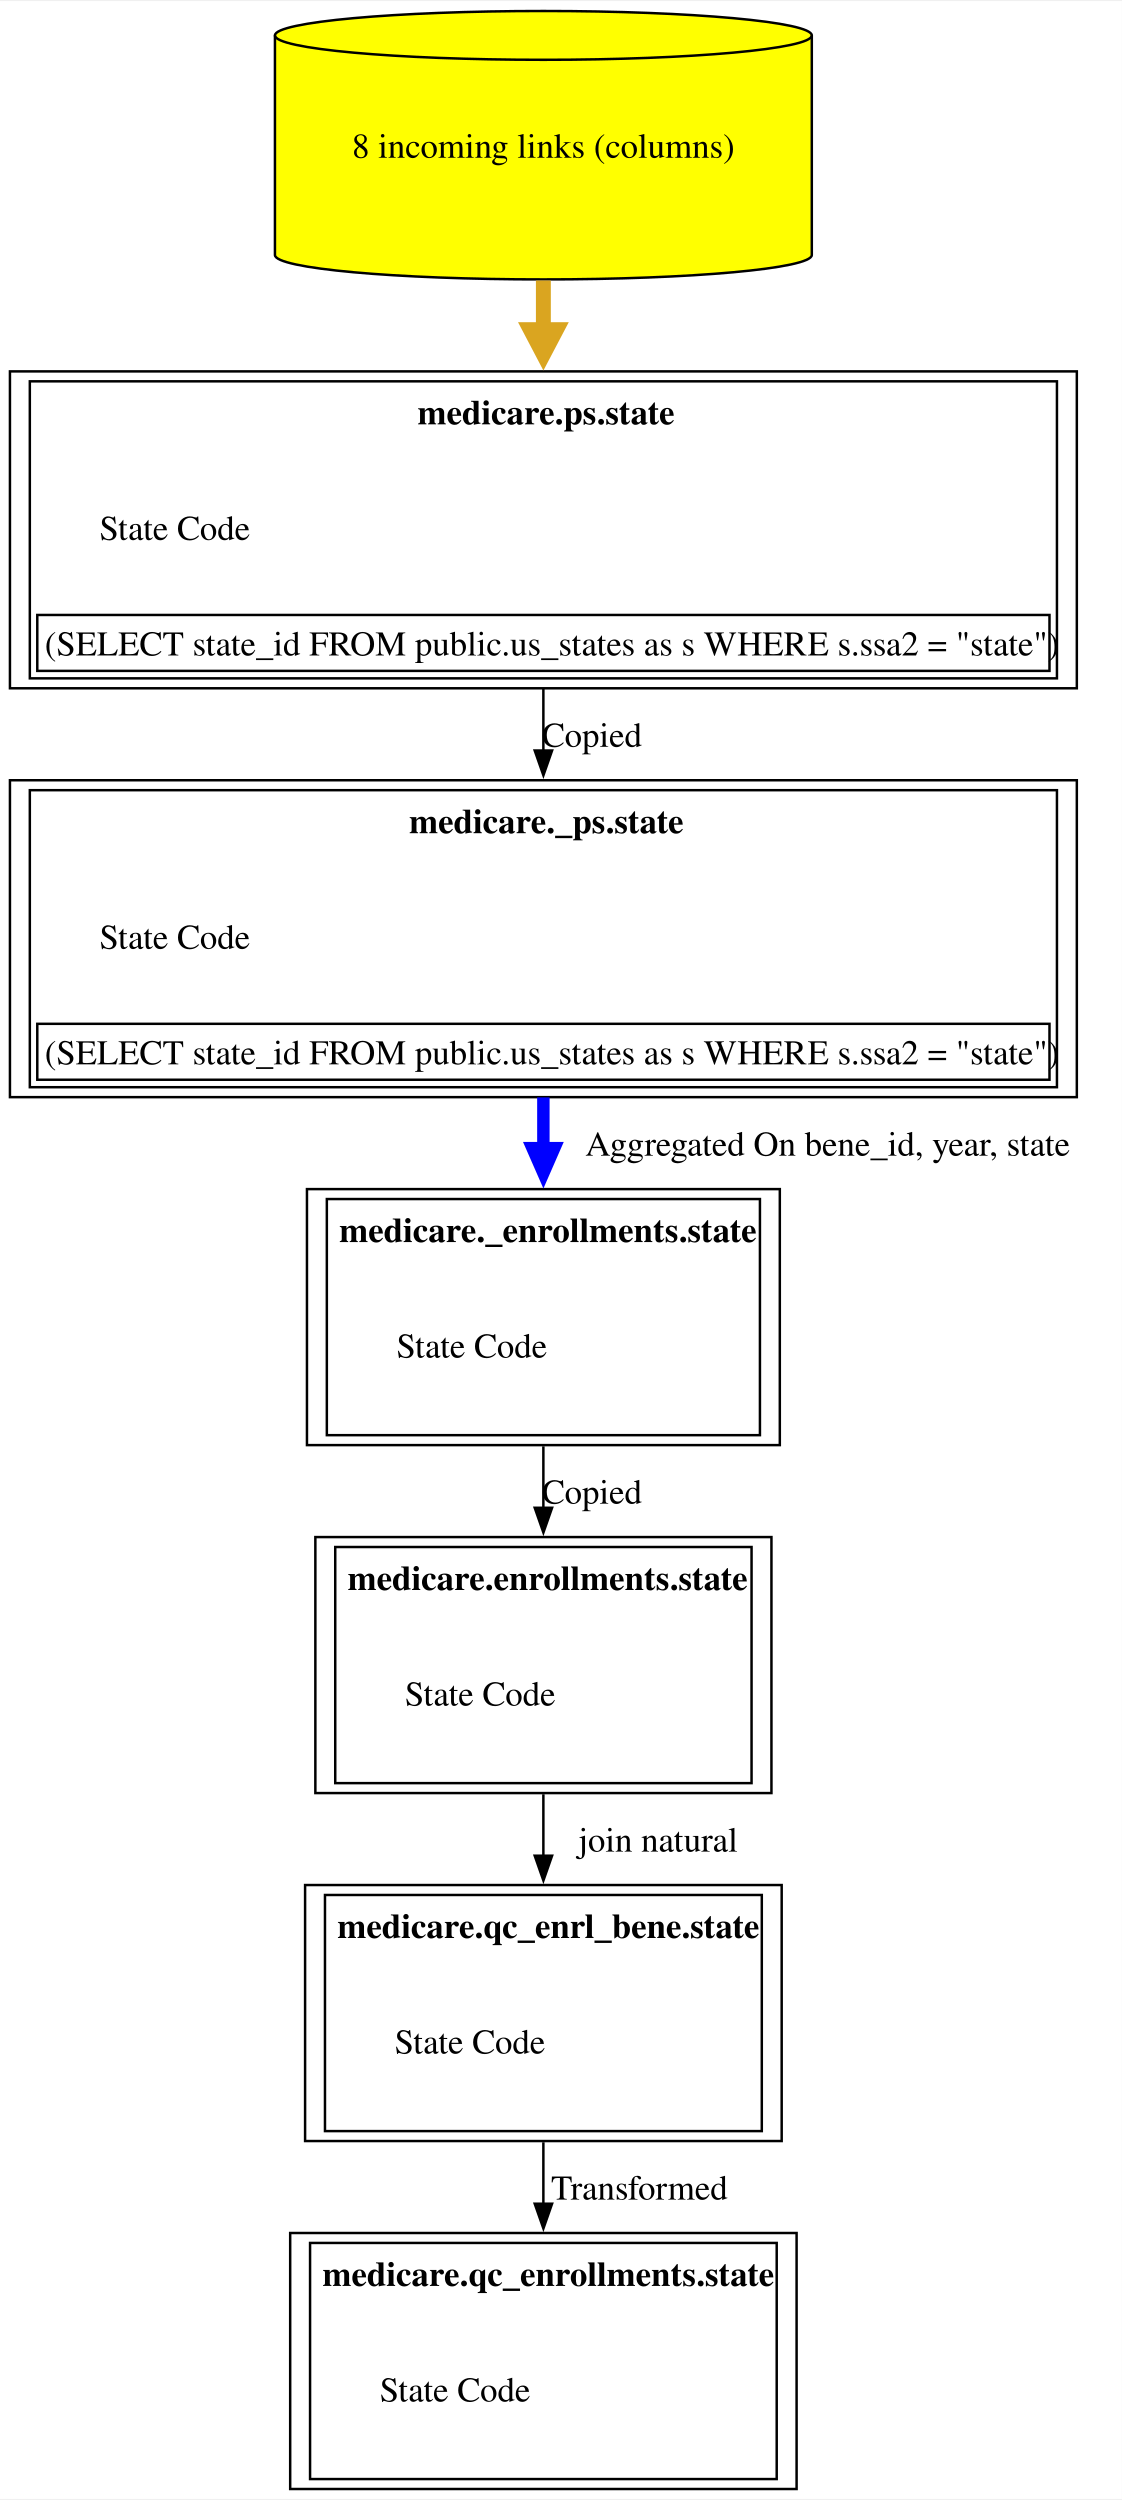
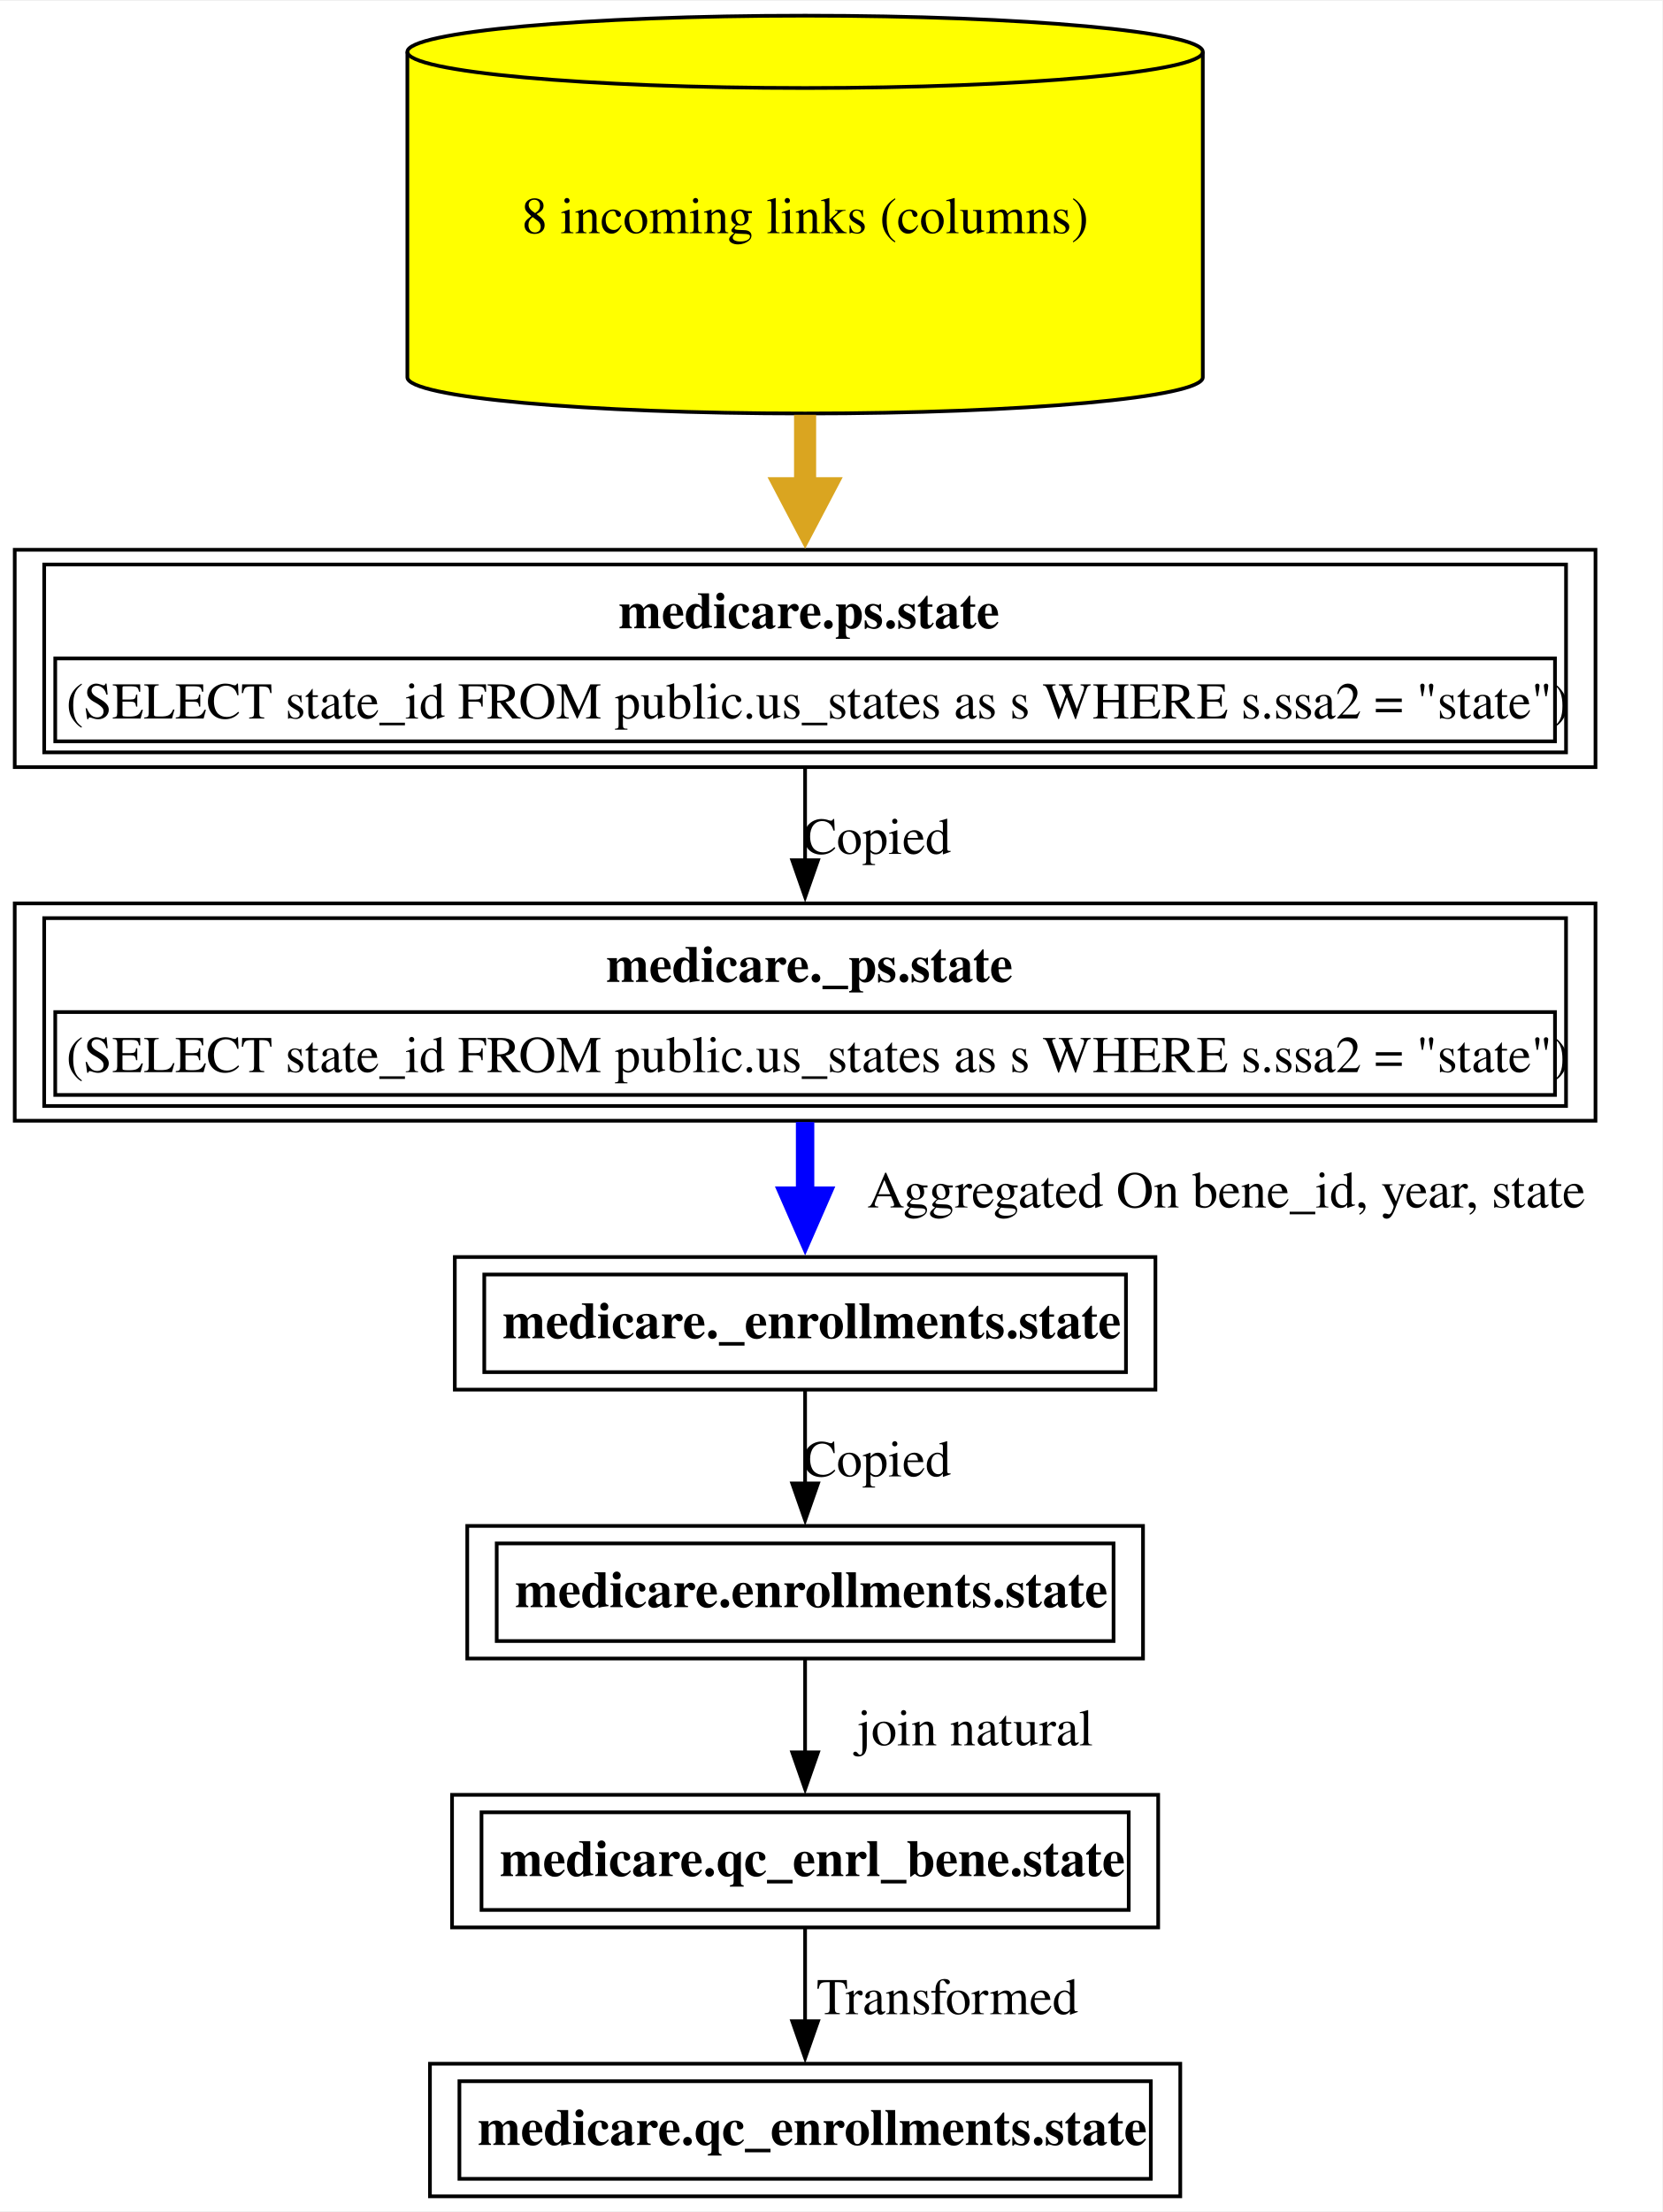
- <svg xmlns="http://www.w3.org/2000/svg" xmlns:xlink="http://www.w3.org/1999/xlink" width="451pt" height="1005pt" viewBox="0.00 0.00 451.38 1005.00">
-   <g id="graph0" class="graph" transform="scale(1 1) rotate(0) translate(4 1001)">
-     <polygon fill="white" stroke="none" points="-4,4 -4,-1001 447.38,-1001 447.38,4 -4,4" />
+ <svg xmlns="http://www.w3.org/2000/svg" xmlns:xlink="http://www.w3.org/1999/xlink" width="451pt" height="600pt" viewBox="0.00 0.00 451.38 600.00">
+   <g id="graph0" class="graph" transform="scale(1 1) rotate(0) translate(4 596)">
+     <polygon fill="white" stroke="none" points="-4,4 -4,-596 447.38,-596 447.38,4 -4,4" />
    <g id="node1" class="node">
      <g id="a_node1">
        <a xlink:href="../medicare.qc_enrollments/state.html" xlink:title="&lt;TABLE&gt;" target="_blank">
-           <polygon fill="none" stroke="black" points="316.5,-103 112.75,-103 112.75,0 316.5,0 316.5,-103" />
-           <text text-anchor="start" x="125.75" y="-81.7" font-family="Times,serif" font-weight="bold" font-size="14.00">medicare.qc_enrollments.state</text>
-           <text text-anchor="start" x="148.75" y="-35.2" font-family="Times,serif" font-size="14.00">State Code</text>
-           <polygon fill="none" stroke="black" points="120.75,-4 120.75,-99 308.5,-99 308.5,-4 120.75,-4" />
+           <polygon fill="none" stroke="black" points="316.5,-36 112.75,-36 112.75,0 316.5,0 316.5,-36" />
+           <text text-anchor="start" x="125.75" y="-13.95" font-family="Times,serif" font-weight="bold" font-size="14.00">medicare.qc_enrollments.state</text>
+           <polygon fill="none" stroke="black" points="120.75,-4.75 120.75,-31.25 308.5,-31.25 308.5,-4.75 120.75,-4.75" />
        </a>
      </g>
    </g>
    <g id="node2" class="node">
      <g id="a_node2">
        <a xlink:href="../medicare.qc_enrl_bene/state.html" xlink:title="&lt;TABLE&gt;" target="_blank">
-           <polygon fill="none" stroke="black" points="310.5,-243 118.75,-243 118.75,-140 310.5,-140 310.5,-243" />
-           <text text-anchor="start" x="131.75" y="-221.7" font-family="Times,serif" font-weight="bold" font-size="14.00">medicare.qc_enrl_bene.state</text>
-           <text text-anchor="start" x="154.75" y="-175.2" font-family="Times,serif" font-size="14.00">State Code</text>
-           <polygon fill="none" stroke="black" points="126.75,-144 126.75,-239 302.5,-239 302.5,-144 126.75,-144" />
+           <polygon fill="none" stroke="black" points="310.5,-109 118.75,-109 118.75,-73 310.5,-73 310.5,-109" />
+           <text text-anchor="start" x="131.75" y="-86.95" font-family="Times,serif" font-weight="bold" font-size="14.00">medicare.qc_enrl_bene.state</text>
+           <polygon fill="none" stroke="black" points="126.75,-77.75 126.75,-104.25 302.5,-104.25 302.5,-77.75 126.75,-77.75" />
        </a>
      </g>
    </g>
    <g id="edge1" class="edge">
-       <path fill="none" stroke="black" d="M214.62,-139.51C214.62,-131.38 214.62,-122.89 214.62,-114.54" />
-       <polygon fill="black" stroke="black" points="218.13,-114.8 214.63,-104.8 211.13,-114.8 218.13,-114.8" />
-       <text text-anchor="middle" x="253.25" y="-116.45" font-family="Times,serif" font-size="14.00">  Transformed</text>
+       <path fill="none" stroke="black" d="M214.62,-72.81C214.62,-65.23 214.62,-56.1 214.62,-47.54" />
+       <polygon fill="black" stroke="black" points="218.13,-47.54 214.63,-37.54 211.13,-47.54 218.13,-47.54" />
+       <text text-anchor="middle" x="253.25" y="-49.45" font-family="Times,serif" font-size="14.00">  Transformed</text>
    </g>
    <g id="node3" class="node">
      <g id="a_node3">
        <a xlink:href="../medicare.enrollments/state.html" xlink:title="&lt;TABLE&gt;" target="_blank">
-           <polygon fill="none" stroke="black" points="306.38,-383 122.88,-383 122.88,-280 306.38,-280 306.38,-383" />
-           <text text-anchor="start" x="135.88" y="-361.7" font-family="Times,serif" font-weight="bold" font-size="14.00">medicare.enrollments.state</text>
-           <text text-anchor="start" x="158.88" y="-315.2" font-family="Times,serif" font-size="14.00">State Code</text>
-           <polygon fill="none" stroke="black" points="130.88,-284 130.88,-379 298.38,-379 298.38,-284 130.88,-284" />
+           <polygon fill="none" stroke="black" points="306.38,-182 122.88,-182 122.88,-146 306.38,-146 306.38,-182" />
+           <text text-anchor="start" x="135.88" y="-159.95" font-family="Times,serif" font-weight="bold" font-size="14.00">medicare.enrollments.state</text>
+           <polygon fill="none" stroke="black" points="130.88,-150.75 130.88,-177.25 298.38,-177.25 298.38,-150.75 130.88,-150.75" />
        </a>
      </g>
    </g>
    <g id="edge2" class="edge">
-       <path fill="none" stroke="black" d="M214.62,-279.51C214.62,-271.38 214.62,-262.89 214.62,-254.54" />
-       <polygon fill="black" stroke="black" points="218.13,-254.8 214.63,-244.8 211.13,-254.8 218.13,-254.8" />
-       <text text-anchor="middle" x="260.75" y="-256.45" font-family="Times,serif" font-size="14.00">	join natural</text>
+       <path fill="none" stroke="black" d="M214.62,-145.81C214.62,-138.23 214.62,-129.1 214.62,-120.54" />
+       <polygon fill="black" stroke="black" points="218.13,-120.54 214.63,-110.54 211.13,-120.54 218.13,-120.54" />
+       <text text-anchor="middle" x="260.75" y="-122.45" font-family="Times,serif" font-size="14.00">	join natural</text>
    </g>
    <g id="node4" class="node">
      <g id="a_node4">
        <a xlink:href="../medicare._enrollments/state.html" xlink:title="&lt;TABLE&gt;" target="_blank">
-           <polygon fill="none" stroke="black" points="309.75,-523 119.5,-523 119.5,-420 309.75,-420 309.75,-523" />
-           <text text-anchor="start" x="132.5" y="-501.7" font-family="Times,serif" font-weight="bold" font-size="14.00">medicare._enrollments.state</text>
-           <text text-anchor="start" x="155.5" y="-455.2" font-family="Times,serif" font-size="14.00">State Code</text>
-           <polygon fill="none" stroke="black" points="127.5,-424 127.5,-519 301.75,-519 301.75,-424 127.5,-424" />
+           <polygon fill="none" stroke="black" points="309.75,-255 119.5,-255 119.5,-219 309.75,-219 309.75,-255" />
+           <text text-anchor="start" x="132.5" y="-232.95" font-family="Times,serif" font-weight="bold" font-size="14.00">medicare._enrollments.state</text>
+           <polygon fill="none" stroke="black" points="127.5,-223.75 127.5,-250.25 301.75,-250.25 301.75,-223.75 127.5,-223.75" />
        </a>
      </g>
    </g>
    <g id="edge3" class="edge">
-       <path fill="none" stroke="black" d="M214.62,-419.51C214.62,-411.38 214.62,-402.89 214.62,-394.54" />
-       <polygon fill="black" stroke="black" points="218.13,-394.8 214.63,-384.8 211.13,-394.8 218.13,-394.8" />
-       <text text-anchor="middle" x="234.12" y="-396.45" font-family="Times,serif" font-size="14.00">Copied</text>
+       <path fill="none" stroke="black" d="M214.62,-218.81C214.62,-211.23 214.62,-202.1 214.62,-193.54" />
+       <polygon fill="black" stroke="black" points="218.13,-193.54 214.63,-183.54 211.13,-193.54 218.13,-193.54" />
+       <text text-anchor="middle" x="234.12" y="-195.45" font-family="Times,serif" font-size="14.00">Copied</text>
    </g>
    <g id="node5" class="node">
      <g id="a_node5">
        <a xlink:href="../medicare._ps/state.html" xlink:title="&lt;TABLE&gt;" target="_blank">
-           <polygon fill="none" stroke="black" points="429.25,-687.5 0,-687.5 0,-560 429.25,-560 429.25,-687.5" />
-           <text text-anchor="start" x="160.62" y="-666.2" font-family="Times,serif" font-weight="bold" font-size="14.00">medicare._ps.state</text>
-           <text text-anchor="start" x="36" y="-619.7" font-family="Times,serif" font-size="14.00">State Code</text>
-           <polygon fill="none" stroke="black" points="11,-567 11,-589.5 418.25,-589.5 418.25,-567 11,-567" />
-           <text text-anchor="start" x="14" y="-573.2" font-family="Times,serif" font-size="14.00">(SELECT state_id FROM public.us_states as s WHERE s.ssa2 = "state")</text>
-           <polygon fill="none" stroke="black" points="8,-564 8,-683.5 421.25,-683.5 421.25,-564 8,-564" />
+           <polygon fill="none" stroke="black" points="429.25,-351 0,-351 0,-292 429.25,-292 429.25,-351" />
+           <text text-anchor="start" x="160.62" y="-329.7" font-family="Times,serif" font-weight="bold" font-size="14.00">medicare._ps.state</text>
+           <polygon fill="none" stroke="black" points="11,-299 11,-321.5 418.25,-321.5 418.25,-299 11,-299" />
+           <text text-anchor="start" x="14" y="-305.2" font-family="Times,serif" font-size="14.00">(SELECT state_id FROM public.us_states as s WHERE s.ssa2 = "state")</text>
+           <polygon fill="none" stroke="black" points="8,-296 8,-347 421.25,-347 421.25,-296 8,-296" />
        </a>
      </g>
    </g>
    <g id="edge4" class="edge">
-       <path fill="none" stroke="blue" stroke-width="5" d="M214.62,-559.9C214.62,-553.12 214.62,-546.2 214.62,-539.38" />
-       <polygon fill="blue" stroke="blue" stroke-width="5" points="219,-539.47 214.63,-529.47 210.25,-539.47 219,-539.47" />
-       <text text-anchor="middle" x="329" y="-536.45" font-family="Times,serif" font-size="14.00">	  Aggregated On bene_id, year, state</text>
+       <path fill="none" stroke="blue" stroke-width="5" d="M214.62,-291.65C214.62,-285.13 214.62,-278.17 214.62,-271.48" />
+       <polygon fill="blue" stroke="blue" stroke-width="5" points="219,-271.65 214.63,-261.65 210.25,-271.65 219,-271.65" />
+       <text text-anchor="middle" x="329" y="-268.45" font-family="Times,serif" font-size="14.00">	  Aggregated On bene_id, year, state</text>
    </g>
    <g id="node6" class="node">
      <g id="a_node6">
        <a xlink:href="../medicare.ps/state.html" xlink:title="&lt;TABLE&gt;" target="_blank">
-           <polygon fill="none" stroke="black" points="429.25,-852 0,-852 0,-724.5 429.25,-724.5 429.25,-852" />
-           <text text-anchor="start" x="164" y="-830.7" font-family="Times,serif" font-weight="bold" font-size="14.00">medicare.ps.state</text>
-           <text text-anchor="start" x="36" y="-784.2" font-family="Times,serif" font-size="14.00">State Code</text>
-           <polygon fill="none" stroke="black" points="11,-731.5 11,-754 418.25,-754 418.25,-731.5 11,-731.5" />
-           <text text-anchor="start" x="14" y="-737.7" font-family="Times,serif" font-size="14.00">(SELECT state_id FROM public.us_states as s WHERE s.ssa2 = "state")</text>
-           <polygon fill="none" stroke="black" points="8,-728.5 8,-848 421.25,-848 421.25,-728.5 8,-728.5" />
+           <polygon fill="none" stroke="black" points="429.25,-447 0,-447 0,-388 429.25,-388 429.25,-447" />
+           <text text-anchor="start" x="164" y="-425.7" font-family="Times,serif" font-weight="bold" font-size="14.00">medicare.ps.state</text>
+           <polygon fill="none" stroke="black" points="11,-395 11,-417.5 418.25,-417.5 418.25,-395 11,-395" />
+           <text text-anchor="start" x="14" y="-401.2" font-family="Times,serif" font-size="14.00">(SELECT state_id FROM public.us_states as s WHERE s.ssa2 = "state")</text>
+           <polygon fill="none" stroke="black" points="8,-392 8,-443 421.25,-443 421.25,-392 8,-392" />
        </a>
      </g>
    </g>
    <g id="edge5" class="edge">
-       <path fill="none" stroke="black" d="M214.62,-724.42C214.62,-716.2 214.62,-707.7 214.62,-699.3" />
-       <polygon fill="black" stroke="black" points="218.13,-699.46 214.63,-689.46 211.13,-699.46 218.13,-699.46" />
-       <text text-anchor="middle" x="234.12" y="-700.95" font-family="Times,serif" font-size="14.00">Copied</text>
+       <path fill="none" stroke="black" d="M214.62,-387.53C214.62,-379.68 214.62,-371.05 214.62,-362.7" />
+       <polygon fill="black" stroke="black" points="218.13,-362.73 214.63,-352.73 211.13,-362.73 218.13,-362.73" />
+       <text text-anchor="middle" x="234.12" y="-364.45" font-family="Times,serif" font-size="14.00">Copied</text>
    </g>
    <g id="node7" class="node">
      <g id="a_node7">
        <a xlink:href="../medicare.ps/state.html" xlink:title="8 incoming links (columns)" target="_blank">
-           <path fill="yellow" stroke="black" d="M322.62,-987.18C322.62,-992.6 274.22,-997 214.62,-997 155.03,-997 106.62,-992.6 106.62,-987.18 106.62,-987.18 106.62,-898.82 106.62,-898.82 106.62,-893.4 155.03,-889 214.62,-889 274.22,-889 322.62,-893.4 322.62,-898.82 322.62,-898.82 322.62,-987.18 322.62,-987.18" />
-           <path fill="none" stroke="black" d="M322.62,-987.18C322.62,-981.76 274.22,-977.36 214.62,-977.36 155.03,-977.36 106.62,-981.76 106.62,-987.18" />
-           <text text-anchor="middle" x="214.62" y="-937.95" font-family="Times,serif" font-size="14.00">8 incoming links (columns)</text>
+           <path fill="yellow" stroke="black" d="M322.62,-582.18C322.62,-587.6 274.22,-592 214.62,-592 155.03,-592 106.62,-587.6 106.62,-582.18 106.62,-582.18 106.62,-493.82 106.62,-493.82 106.62,-488.4 155.03,-484 214.62,-484 274.22,-484 322.62,-488.4 322.62,-493.82 322.62,-493.82 322.62,-582.18 322.62,-582.18" />
+           <path fill="none" stroke="black" d="M322.62,-582.18C322.62,-576.76 274.22,-572.36 214.62,-572.36 155.03,-572.36 106.62,-576.76 106.62,-582.18" />
+           <text text-anchor="middle" x="214.62" y="-532.95" font-family="Times,serif" font-size="14.00">8 incoming links (columns)</text>
        </a>
      </g>
    </g>
    <g id="edge6" class="edge">
-       <path fill="none" stroke="goldenrod" stroke-width="6" d="M214.62,-888.58C214.62,-882.09 214.62,-875.35 214.62,-868.59" />
-       <polygon fill="goldenrod" stroke="goldenrod" stroke-width="6" points="219.88,-868.8 214.63,-858.8 209.38,-868.8 219.88,-868.8" />
+       <path fill="none" stroke="goldenrod" stroke-width="6" d="M214.62,-483.64C214.62,-476.89 214.62,-470.03 214.62,-463.42" />
+       <polygon fill="goldenrod" stroke="goldenrod" stroke-width="6" points="219.88,-463.71 214.63,-453.71 209.38,-463.71 219.88,-463.71" />
    </g>
  </g>
</svg>
